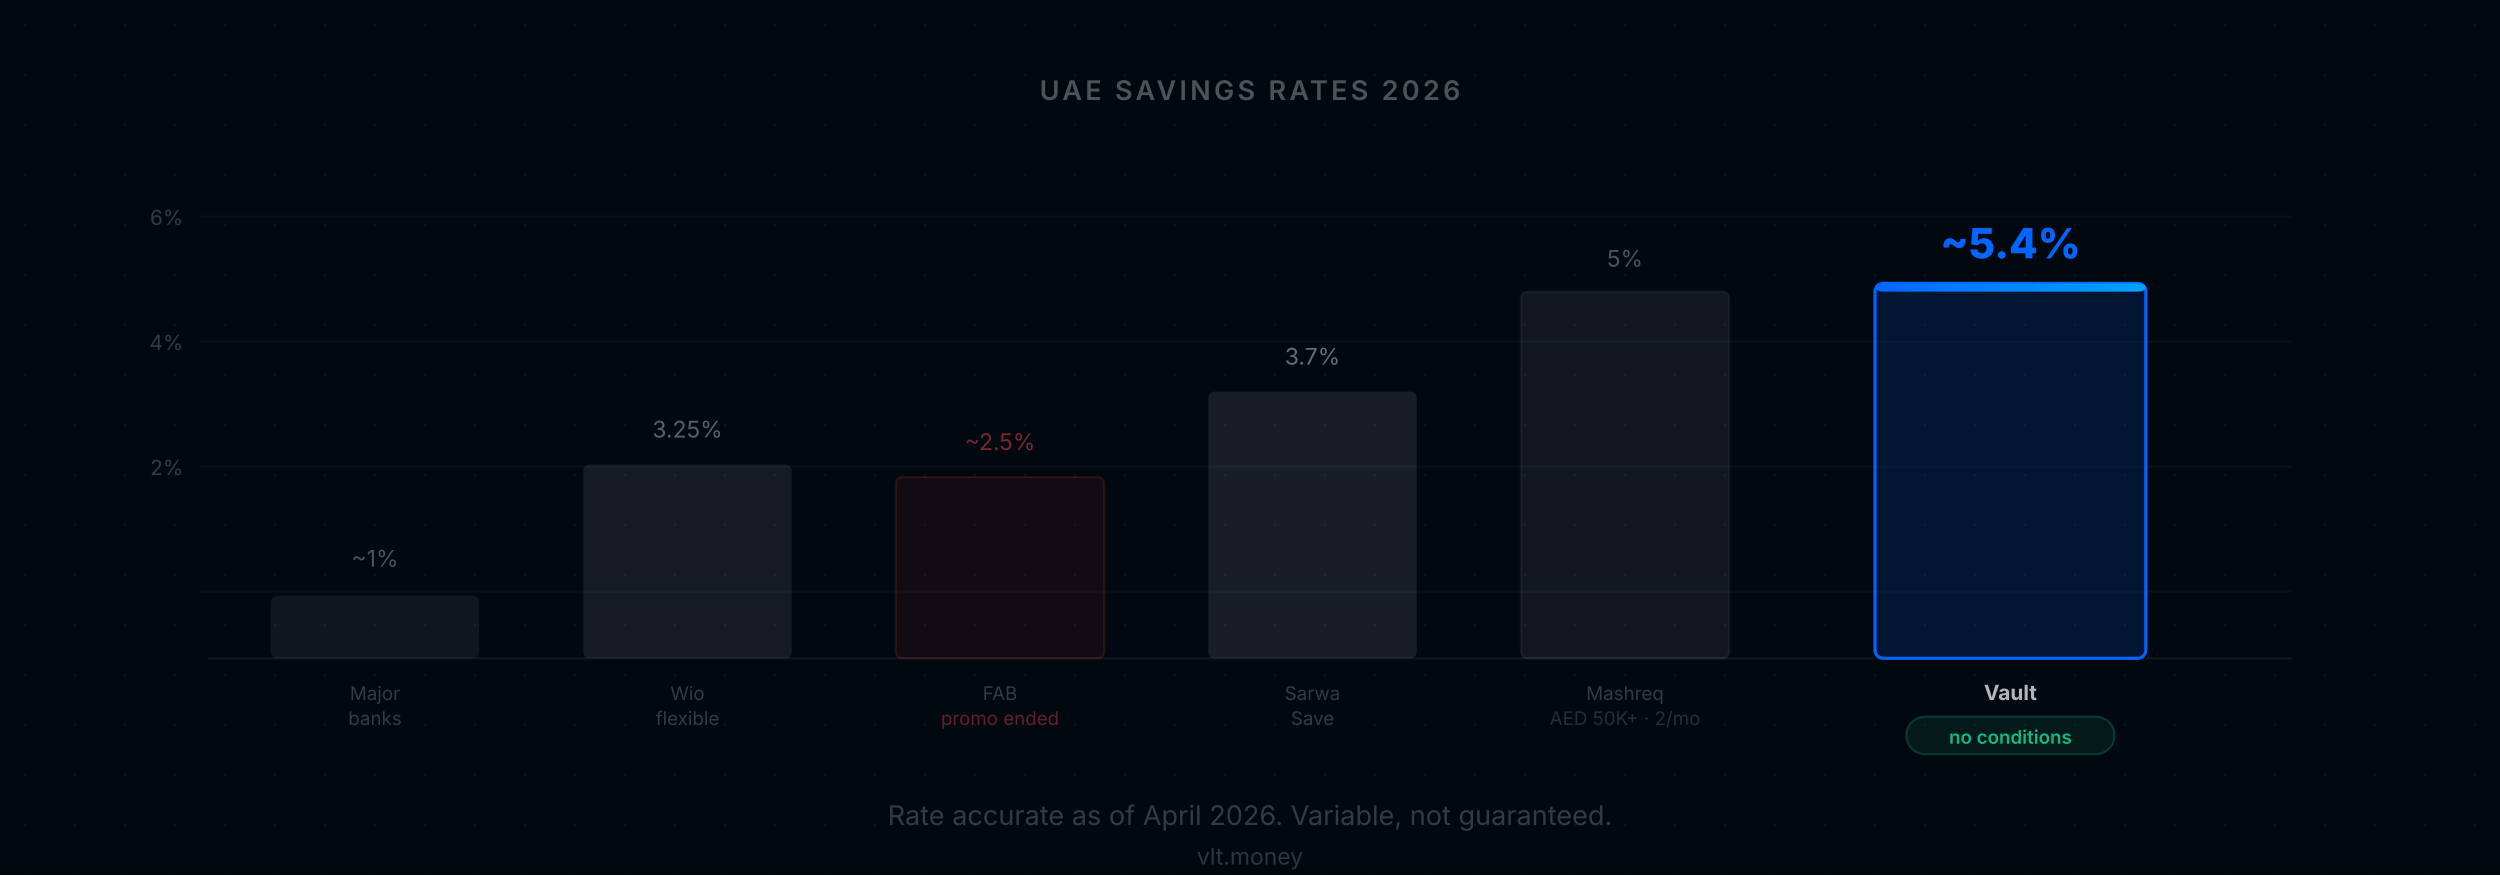
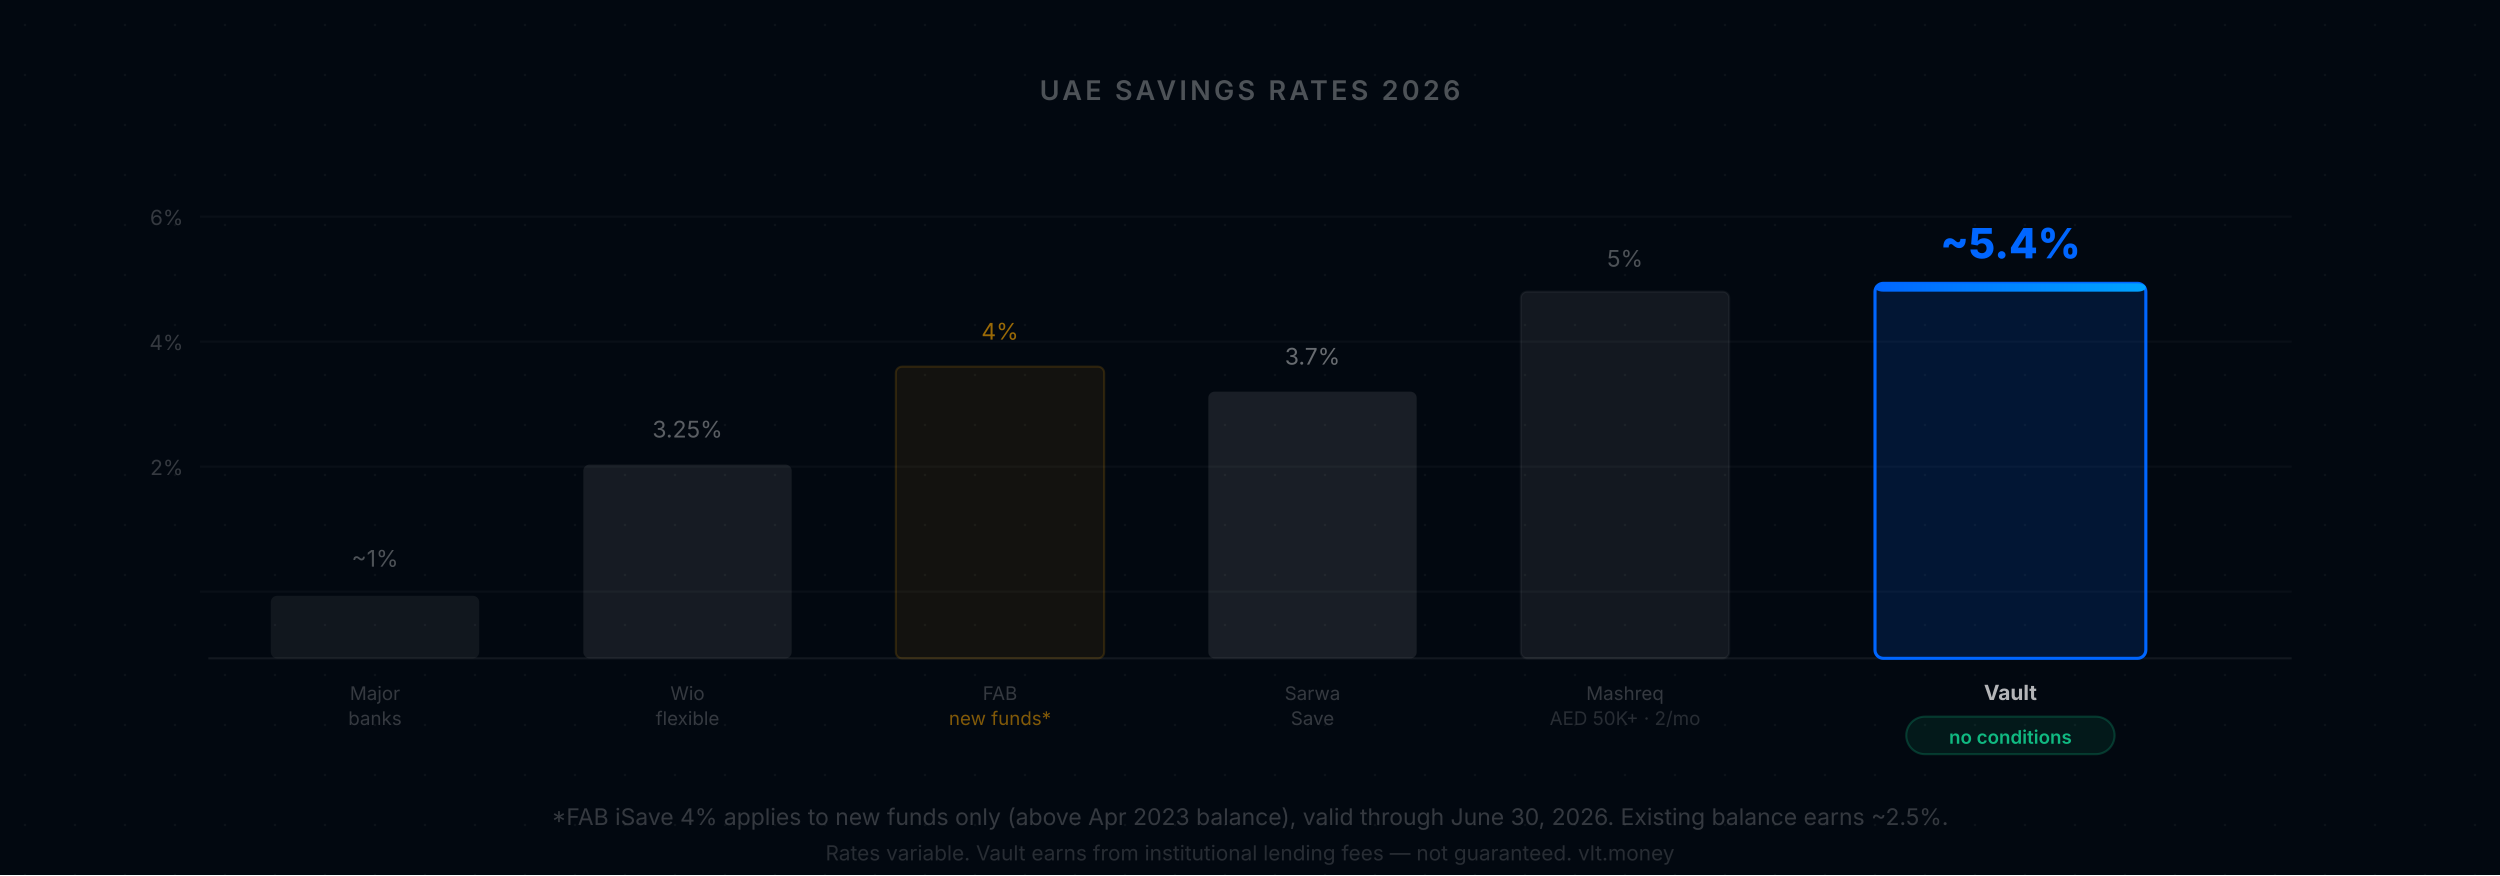
<svg xmlns="http://www.w3.org/2000/svg" width="1200" height="420">
  <defs>
    <pattern id="dots" width="24" height="24" patternUnits="userSpaceOnUse">
      <circle cx="12" cy="12" r="0.6" fill="rgba(255,255,255,0.04)" />
    </pattern>
    <linearGradient id="blueGrad" x1="0" y1="0" x2="1" y2="0">
      <stop offset="0%" stop-color="#0066FF" />
      <stop offset="100%" stop-color="#00A3FF" />
    </linearGradient>
    <linearGradient id="barBlue" x1="0" y1="1" x2="0" y2="0">
      <stop offset="0%" stop-color="rgba(0,102,255,0.5)" />
      <stop offset="100%" stop-color="#0066FF" />
    </linearGradient>
  </defs>
  <rect width="1200" height="420" fill="#020810" />
  <rect width="1200" height="420" fill="url(#dots)" />
  <text x="600" y="48" text-anchor="middle" font-family="Inter, system-ui, sans-serif" font-size="13" font-weight="600" letter-spacing="0.12em" fill="rgba(255,255,255,0.3)">UAE SAVINGS RATES 2026</text>
  <line x1="100" y1="316" x2="1100" y2="316" stroke="rgba(255,255,255,0.07)" stroke-width="1" />
  <text x="88" y="108" text-anchor="end" font-family="Inter, system-ui, sans-serif" font-size="10" fill="rgba(255,255,255,0.2)">6%</text>
  <text x="88" y="168" text-anchor="end" font-family="Inter, system-ui, sans-serif" font-size="10" fill="rgba(255,255,255,0.2)">4%</text>
  <text x="88" y="228" text-anchor="end" font-family="Inter, system-ui, sans-serif" font-size="10" fill="rgba(255,255,255,0.2)">2%</text>
  <line x1="96" y1="104" x2="1100" y2="104" stroke="rgba(255,255,255,0.03)" stroke-width="1" />
  <line x1="96" y1="164" x2="1100" y2="164" stroke="rgba(255,255,255,0.03)" stroke-width="1" />
  <line x1="96" y1="224" x2="1100" y2="224" stroke="rgba(255,255,255,0.03)" stroke-width="1" />
  <line x1="96" y1="284" x2="1100" y2="284" stroke="rgba(255,255,255,0.03)" stroke-width="1" />
  <rect x="130" y="286" width="100" height="30" rx="3" fill="rgba(255,255,255,0.06)" />
  <text x="180" y="272" text-anchor="middle" font-family="Inter, system-ui, sans-serif" font-size="11" fill="rgba(255,255,255,0.3)">~1%</text>
  <text x="180" y="336" text-anchor="middle" font-family="Inter, system-ui, sans-serif" font-size="9" fill="rgba(255,255,255,0.2)">Major</text>
  <text x="180" y="348" text-anchor="middle" font-family="Inter, system-ui, sans-serif" font-size="9" fill="rgba(255,255,255,0.2)">banks</text>
  <rect x="280" y="223" width="100" height="93" rx="3" fill="rgba(255,255,255,0.08)" />
  <text x="330" y="210" text-anchor="middle" font-family="Inter, system-ui, sans-serif" font-size="11" fill="rgba(255,255,255,0.35)">3.25%</text>
  <text x="330" y="336" text-anchor="middle" font-family="Inter, system-ui, sans-serif" font-size="9" fill="rgba(255,255,255,0.2)">Wio</text>
  <text x="330" y="348" text-anchor="middle" font-family="Inter, system-ui, sans-serif" font-size="9" fill="rgba(255,255,255,0.2)">flexible</text>
-   <rect x="430" y="229" width="100" height="87" rx="3" fill="rgba(239,68,68,0.07)" stroke="rgba(239,68,68,0.15)" stroke-width="1" />
-   <text x="480" y="216" text-anchor="middle" font-family="Inter, system-ui, sans-serif" font-size="11" fill="rgba(239,68,68,0.5)">~2.5%</text>
+   <rect x="430" y="176" width="100" height="140" rx="3" fill="rgba(255,170,0,0.07)" stroke="rgba(255,170,0,0.15)" stroke-width="1" />
+   <text x="480" y="163" text-anchor="middle" font-family="Inter, system-ui, sans-serif" font-size="11" fill="rgba(255,170,0,0.6)">4%</text>
  <text x="480" y="336" text-anchor="middle" font-family="Inter, system-ui, sans-serif" font-size="9" fill="rgba(255,255,255,0.2)">FAB</text>
-   <text x="480" y="348" text-anchor="middle" font-family="Inter, system-ui, sans-serif" font-size="9" fill="rgba(239,68,68,0.4)">promo ended</text>
+   <text x="480" y="348" text-anchor="middle" font-family="Inter, system-ui, sans-serif" font-size="9" fill="rgba(255,170,0,0.5)">new funds*</text>
  <rect x="580" y="188" width="100" height="128" rx="3" fill="rgba(255,255,255,0.09)" />
  <text x="630" y="175" text-anchor="middle" font-family="Inter, system-ui, sans-serif" font-size="11" fill="rgba(255,255,255,0.4)">3.7%</text>
  <text x="630" y="336" text-anchor="middle" font-family="Inter, system-ui, sans-serif" font-size="9" fill="rgba(255,255,255,0.2)">Sarwa</text>
  <text x="630" y="348" text-anchor="middle" font-family="Inter, system-ui, sans-serif" font-size="9" fill="rgba(255,255,255,0.2)">Save</text>
  <rect x="730" y="140" width="100" height="176" rx="3" fill="rgba(255,255,255,0.07)" stroke="rgba(255,255,255,0.05)" stroke-width="1" />
  <text x="780" y="128" text-anchor="middle" font-family="Inter, system-ui, sans-serif" font-size="11" fill="rgba(255,255,255,0.3)">5%</text>
  <text x="780" y="336" text-anchor="middle" font-family="Inter, system-ui, sans-serif" font-size="9" fill="rgba(255,255,255,0.2)">Mashreq</text>
  <text x="780" y="348" text-anchor="middle" font-family="Inter, system-ui, sans-serif" font-size="9" fill="rgba(255,255,255,0.15)">AED 50K+ · 2/mo</text>
  <rect x="900" y="136" width="130" height="180" rx="4" fill="rgba(0,102,255,0.15)" stroke="#0066FF" stroke-width="1.5" />
  <rect x="900" y="136" width="130" height="4" rx="4" fill="url(#blueGrad)" />
  <text x="965" y="124" text-anchor="middle" font-family="Inter, system-ui, sans-serif" font-size="20" font-weight="800" fill="#0066FF">~5.4%</text>
  <text x="965" y="336" text-anchor="middle" font-family="Inter, system-ui, sans-serif" font-size="10" font-weight="700" fill="rgba(255,255,255,0.7)">Vault</text>
  <rect x="915" y="344" width="100" height="18" rx="9" fill="rgba(16,185,129,0.1)" stroke="rgba(16,185,129,0.25)" stroke-width="1" />
  <text x="965" y="357" text-anchor="middle" font-family="Inter, system-ui, sans-serif" font-size="9" font-weight="600" fill="#10B981">no conditions</text>
-   <text x="600" y="396" text-anchor="middle" font-family="Inter, system-ui, sans-serif" font-size="13" fill="rgba(255,255,255,0.2)">Rate accurate as of April 2026. Variable, not guaranteed.</text>
-   <text x="600" y="415" text-anchor="middle" font-family="Inter, system-ui, sans-serif" font-size="11" fill="rgba(255,255,255,0.18)">vlt.money</text>
+   <text x="600" y="396" text-anchor="middle" font-family="Inter, system-ui, sans-serif" font-size="11" fill="rgba(255,255,255,0.2)">*FAB iSave 4% applies to new funds only (above Apr 2023 balance), valid through June 30, 2026. Existing balance earns ~2.5%.</text>
+   <text x="600" y="413" text-anchor="middle" font-family="Inter, system-ui, sans-serif" font-size="10" fill="rgba(255,255,255,0.15)">Rates variable. Vault earns from institutional lending fees — not guaranteed. vlt.money</text>
</svg>
